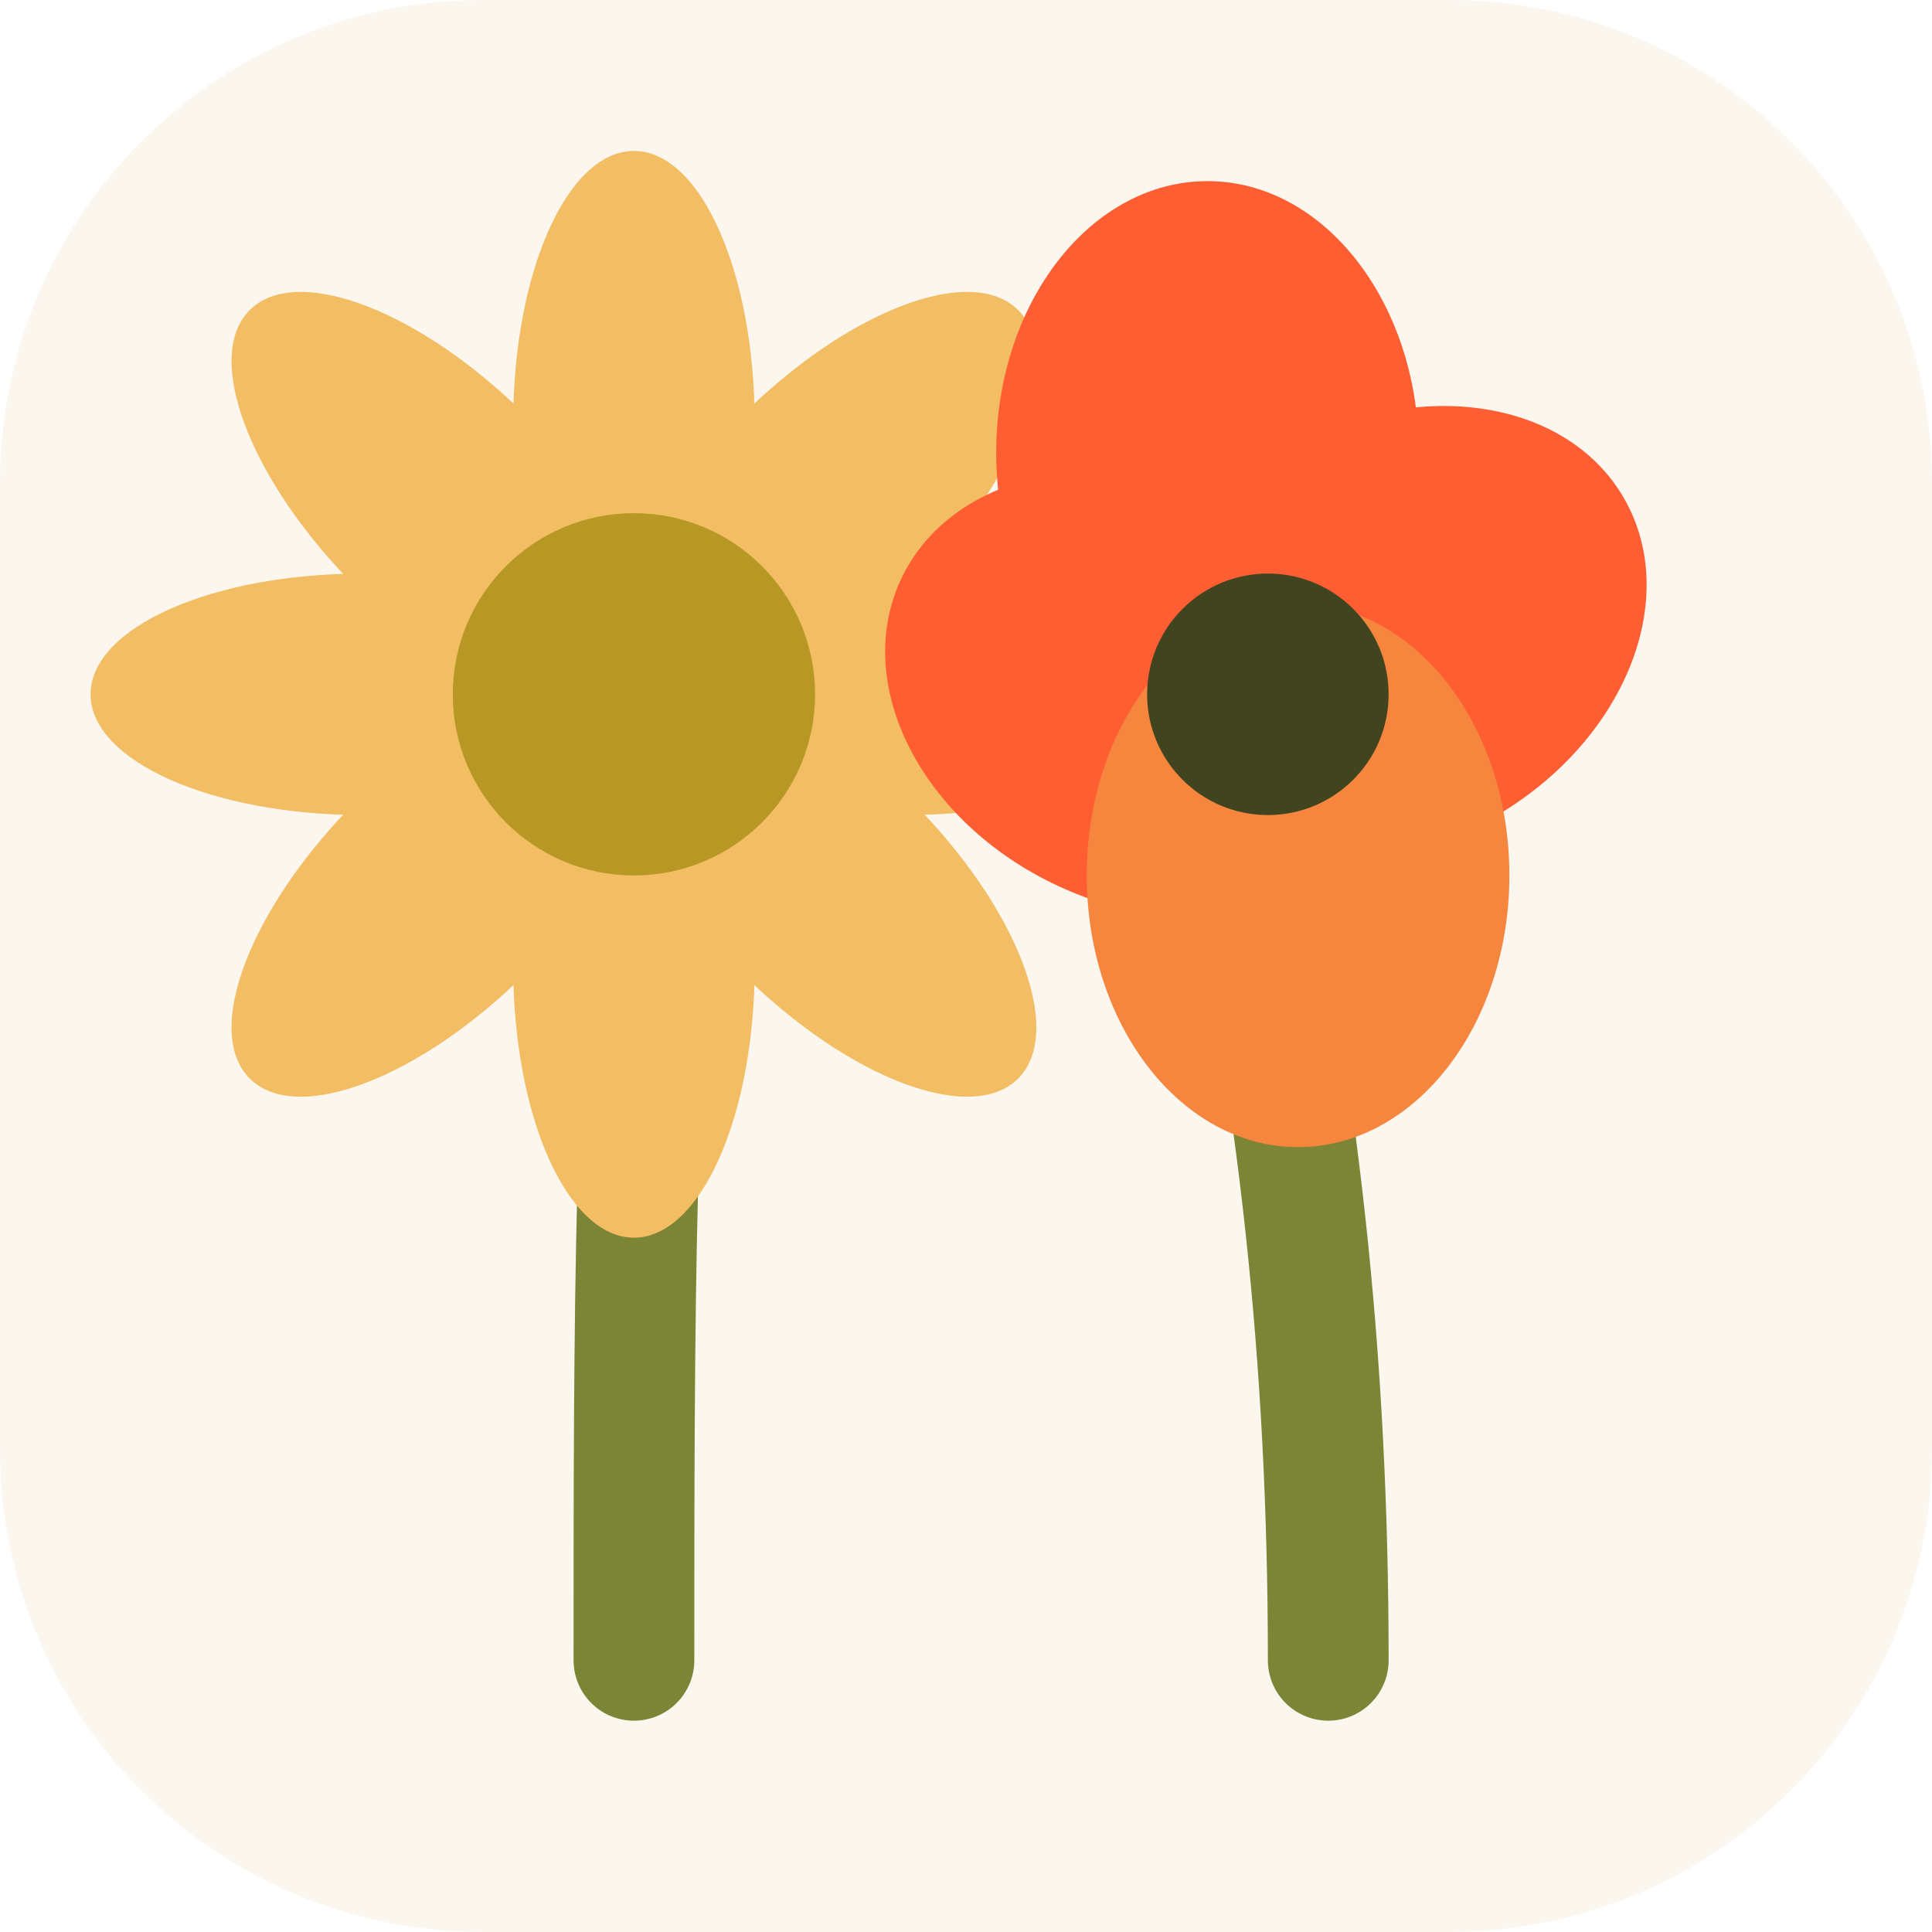
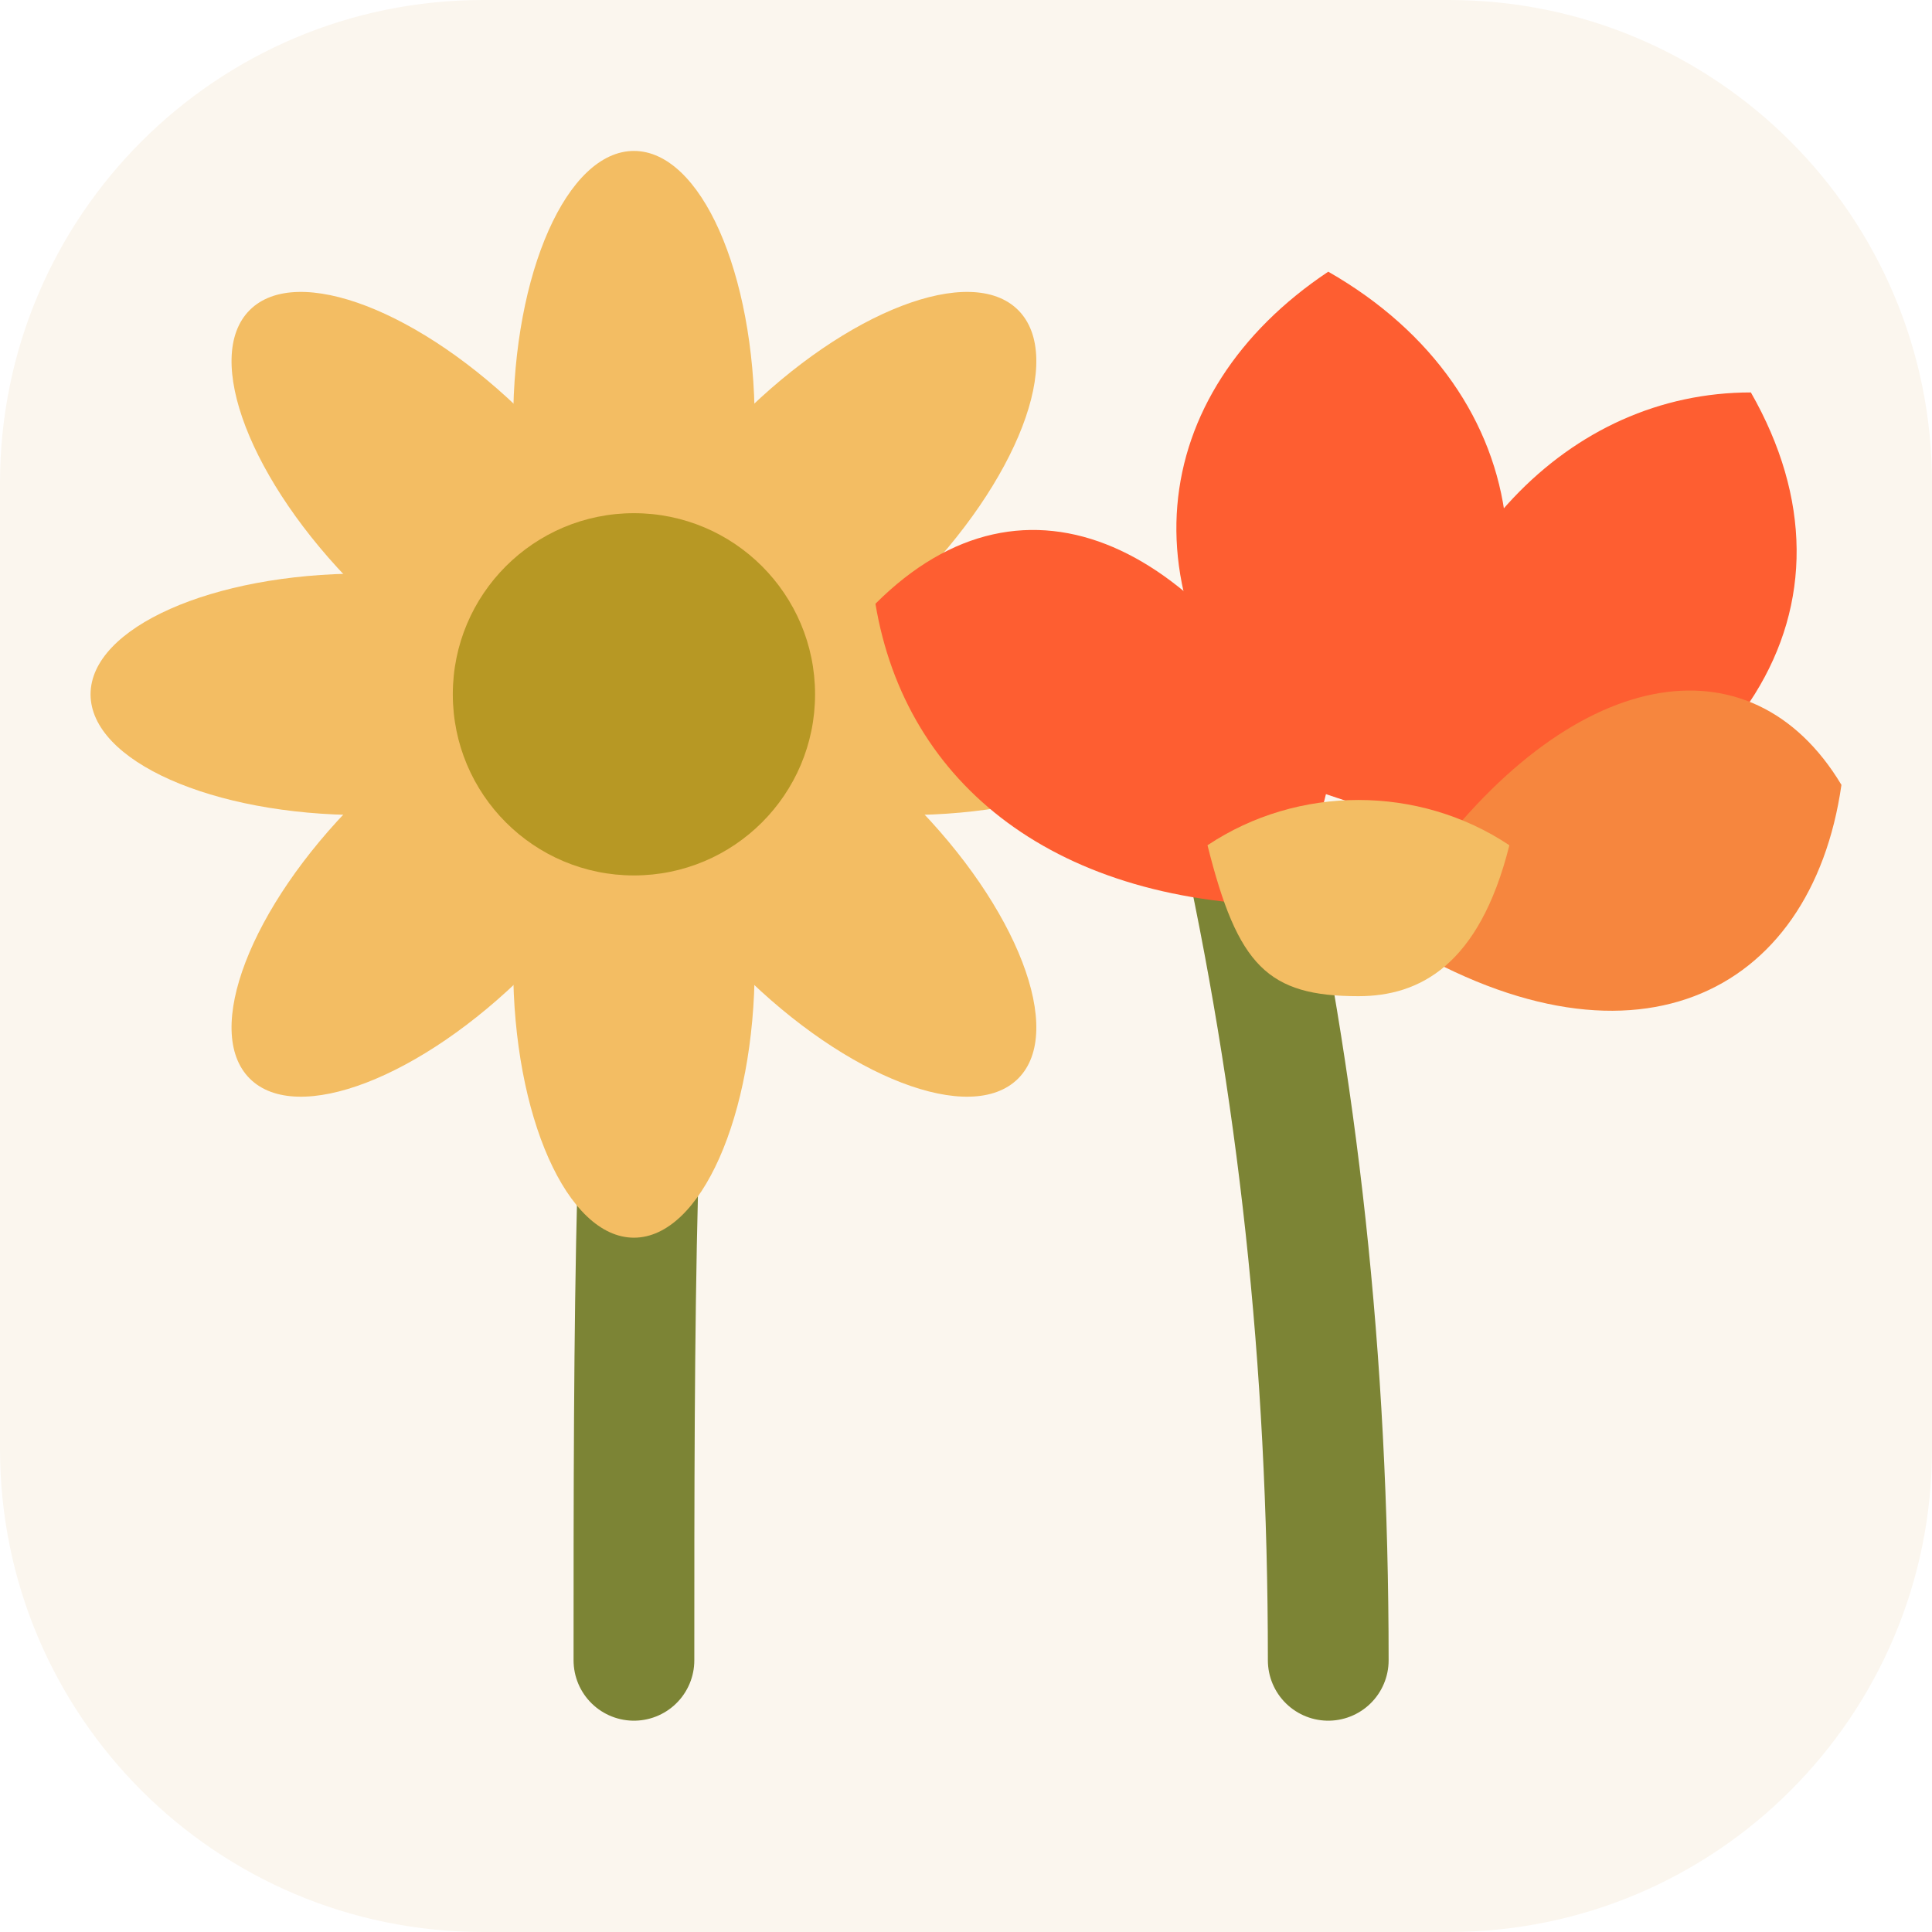
<svg xmlns="http://www.w3.org/2000/svg" viewBox="0 0 64 64">
  <rect width="64" height="64" rx="16" fill="#fbf6ee" />
  <path d="M21 55c0-11 0-21 1-29M44 55c0-10-1-19-3-28" fill="none" stroke="#7c8435" stroke-width="4" stroke-linecap="round" />
  <g fill="#f3bd63">
    <ellipse cx="21" cy="14" rx="4" ry="9" />
    <ellipse cx="21" cy="14" rx="4" ry="9" transform="rotate(45 21 23)" />
    <ellipse cx="21" cy="14" rx="4" ry="9" transform="rotate(90 21 23)" />
    <ellipse cx="21" cy="14" rx="4" ry="9" transform="rotate(135 21 23)" />
    <ellipse cx="21" cy="14" rx="4" ry="9" transform="rotate(180 21 23)" />
    <ellipse cx="21" cy="14" rx="4" ry="9" transform="rotate(225 21 23)" />
    <ellipse cx="21" cy="14" rx="4" ry="9" transform="rotate(270 21 23)" />
    <ellipse cx="21" cy="14" rx="4" ry="9" transform="rotate(315 21 23)" />
  </g>
  <circle cx="21" cy="23" r="6" fill="#b79824" />
  <g fill="#fe5e31">
-     <ellipse cx="38" cy="23" rx="9" ry="7" transform="rotate(25 38 23)" />
-     <ellipse cx="46" cy="21" rx="9" ry="7" transform="rotate(-30 46 21)" />
-     <ellipse cx="40" cy="15" rx="7" ry="9" />
-     <ellipse cx="43" cy="29" rx="7" ry="9" fill="#f6863e" />
+     <path d="M43 30c-8 0-13-4-14-10 5-5 11-2 15 6Z" />
+     <path d="M43 26c-6-6-5-13 1-17 7 4 8 12 2 18Z" />
+     <path d="M46 26c1-8 6-13 12-13 4 7 0 14-11 17Z" />
+     <path d="M47 29c5-7 11-8 14-3-1 7-7 10-15 5Z" fill="#f6863e" />
  </g>
-   <circle cx="42" cy="23" r="4" fill="#41451f" />
+   <path d="M40 28c3-2 7-2 10 0-1 4-3 5-5 5-3 0-4-1-5-5Z" fill="#f3bd63" />
</svg>
